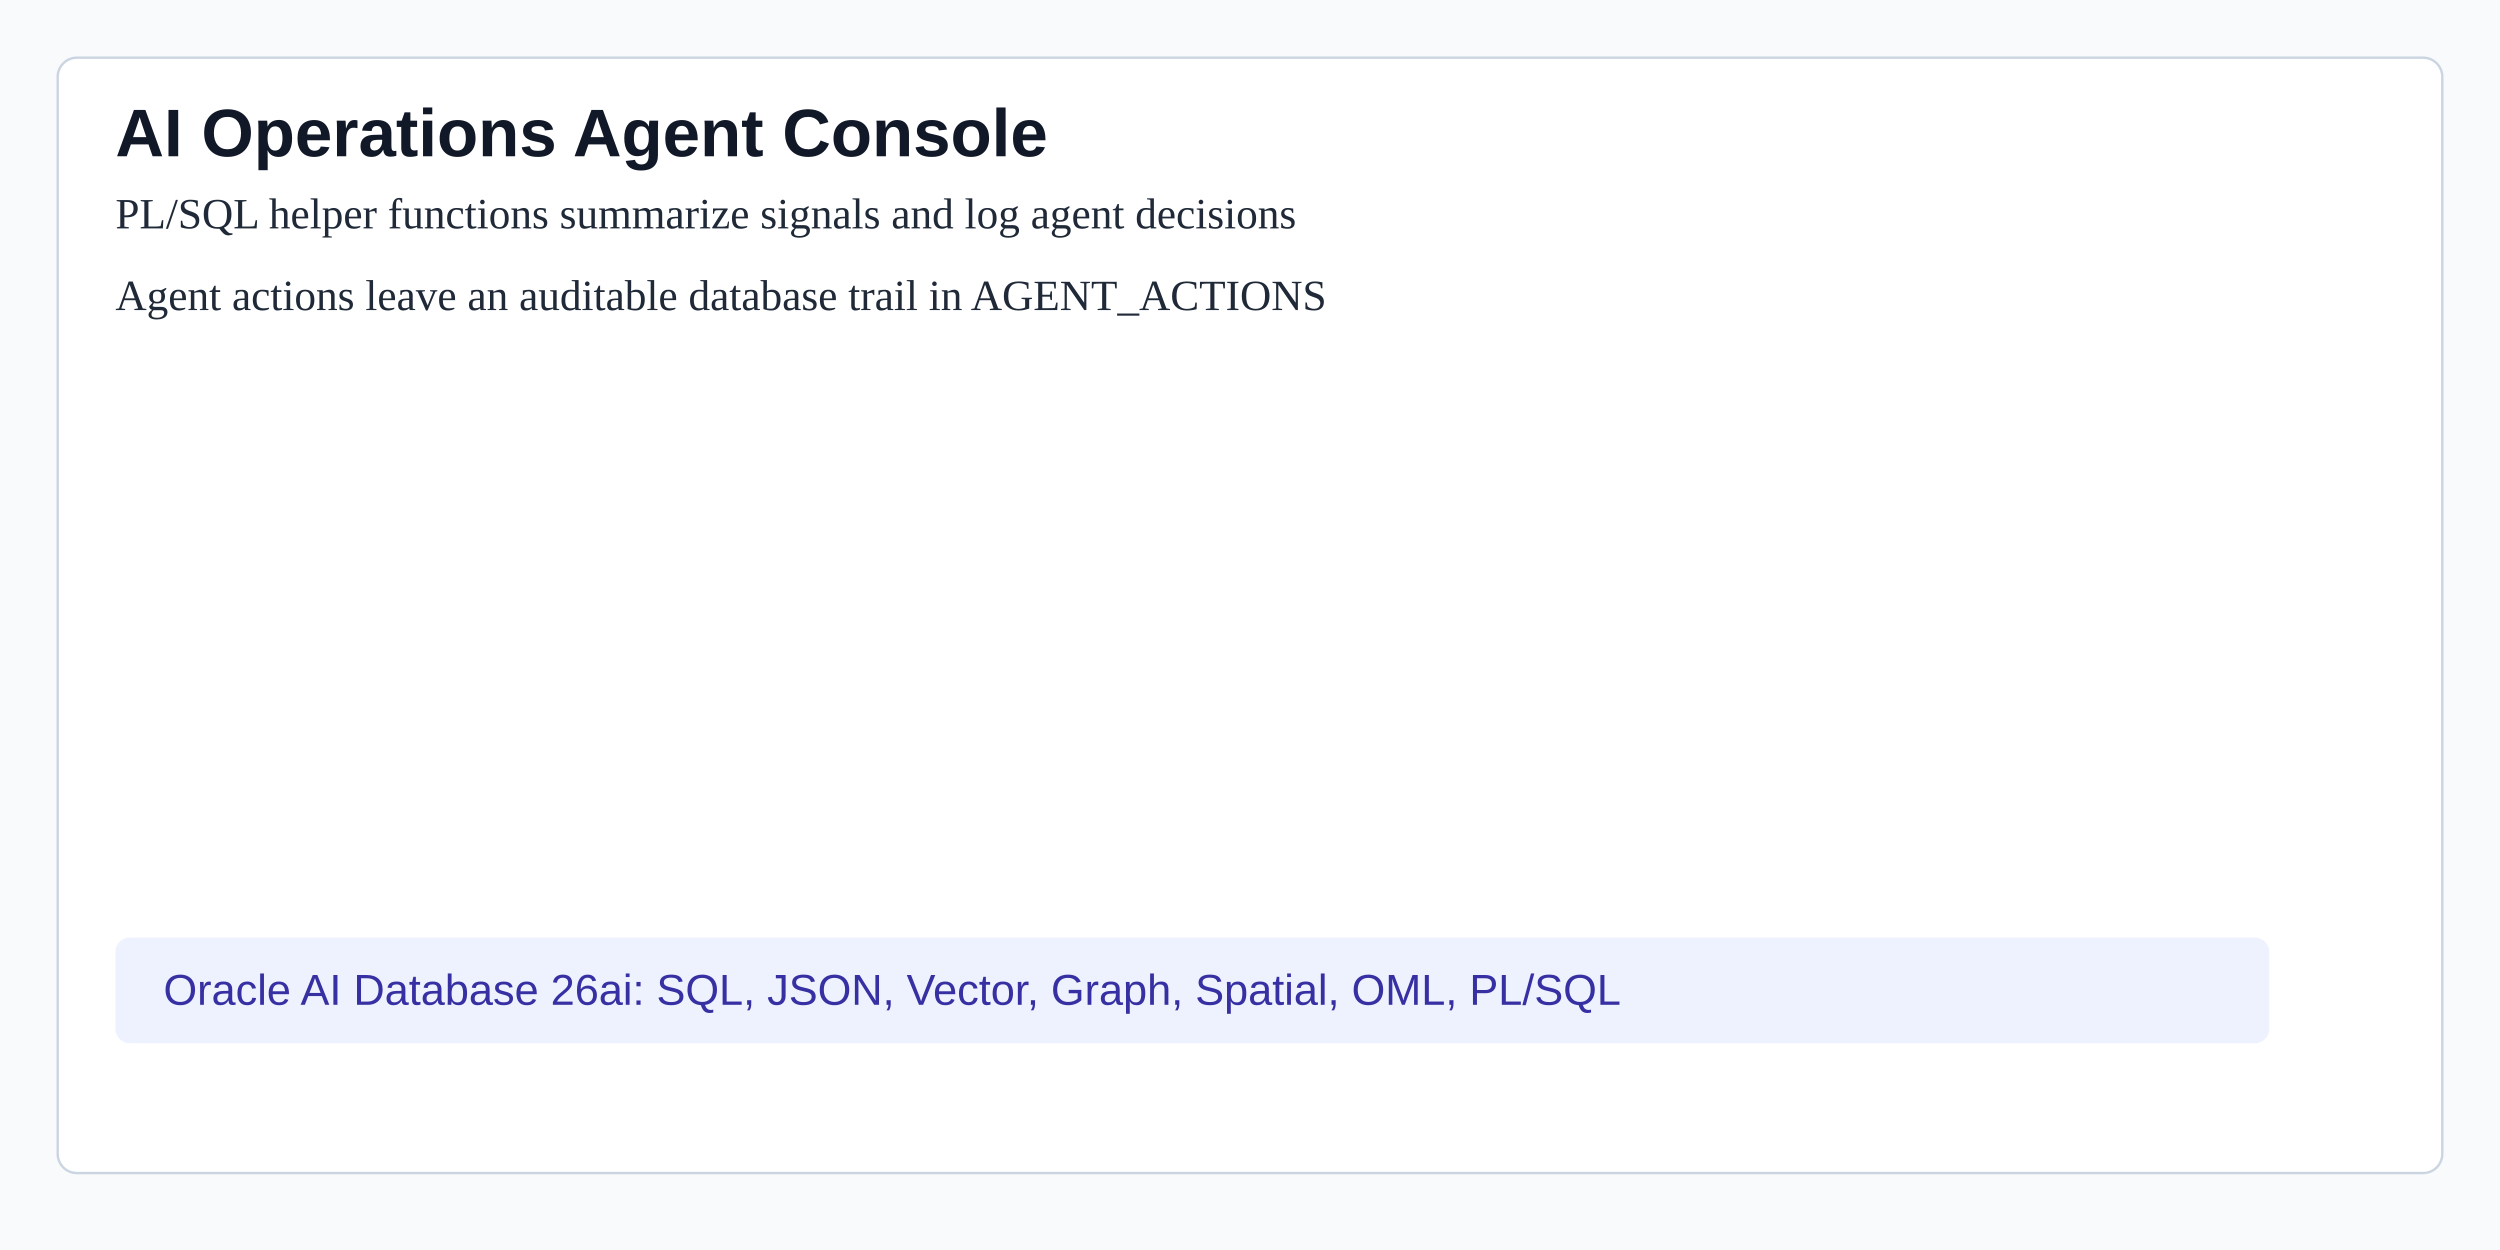
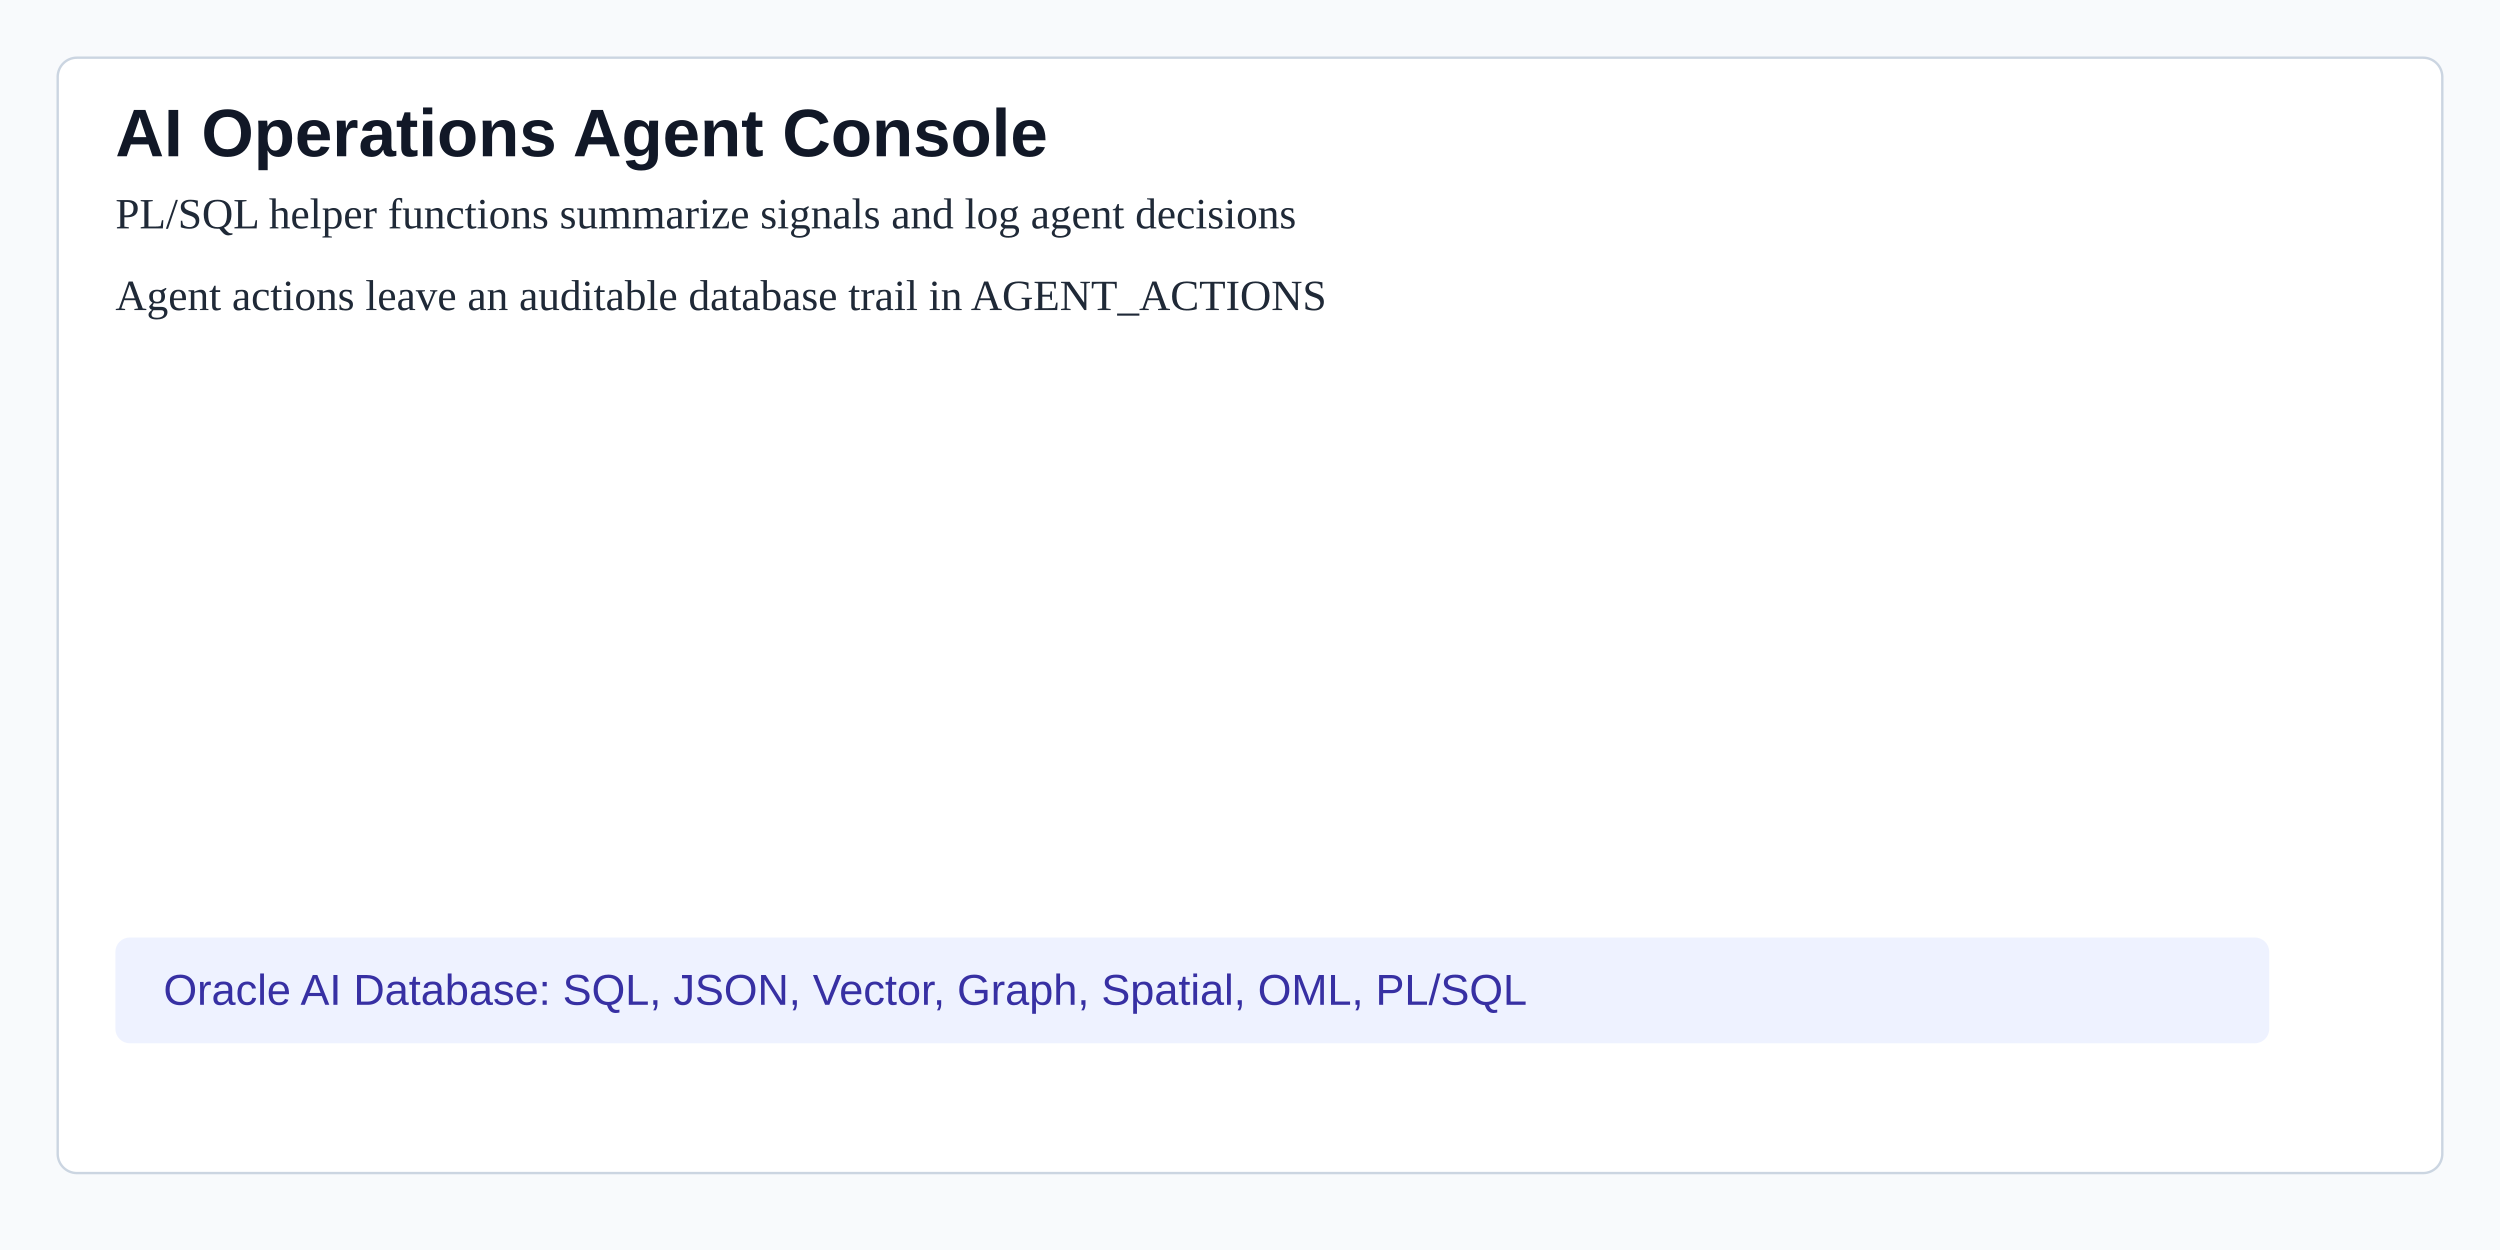
<svg xmlns="http://www.w3.org/2000/svg" width="1040" height="520" viewBox="0 0 1040 520" role="img" aria-labelledby="t">
  <rect width="1040" height="520" fill="#f8fafc" />
  <rect x="24" y="24" width="992" height="464" rx="8" fill="#ffffff" stroke="#cbd5e1" />
  <text x="48" y="65" font-family="Arial, sans-serif" font-size="28" font-weight="700" fill="#111827">AI Operations Agent Console</text>
  <text x="48" y="95" font-size="18" fill="#1f2937">PL/SQL helper functions summarize signals and log agent decisions</text>
  <text x="48" y="129" font-size="18" fill="#1f2937">Agent actions leave an auditable database trail in AGENT_ACTIONS</text>
  <rect x="48" y="390" width="896" height="44" rx="6" fill="#eef2ff" />
-   <text x="68" y="418" font-family="Arial, sans-serif" font-size="18" fill="#3730a3">Oracle AI Database 26ai: SQL, JSON, Vector, Graph, Spatial, OML, PL/SQL</text>
+   <text x="68" y="418" font-family="Arial, sans-serif" font-size="18" fill="#3730a3">Oracle AI Database: SQL, JSON, Vector, Graph, Spatial, OML, PL/SQL</text>
</svg>
